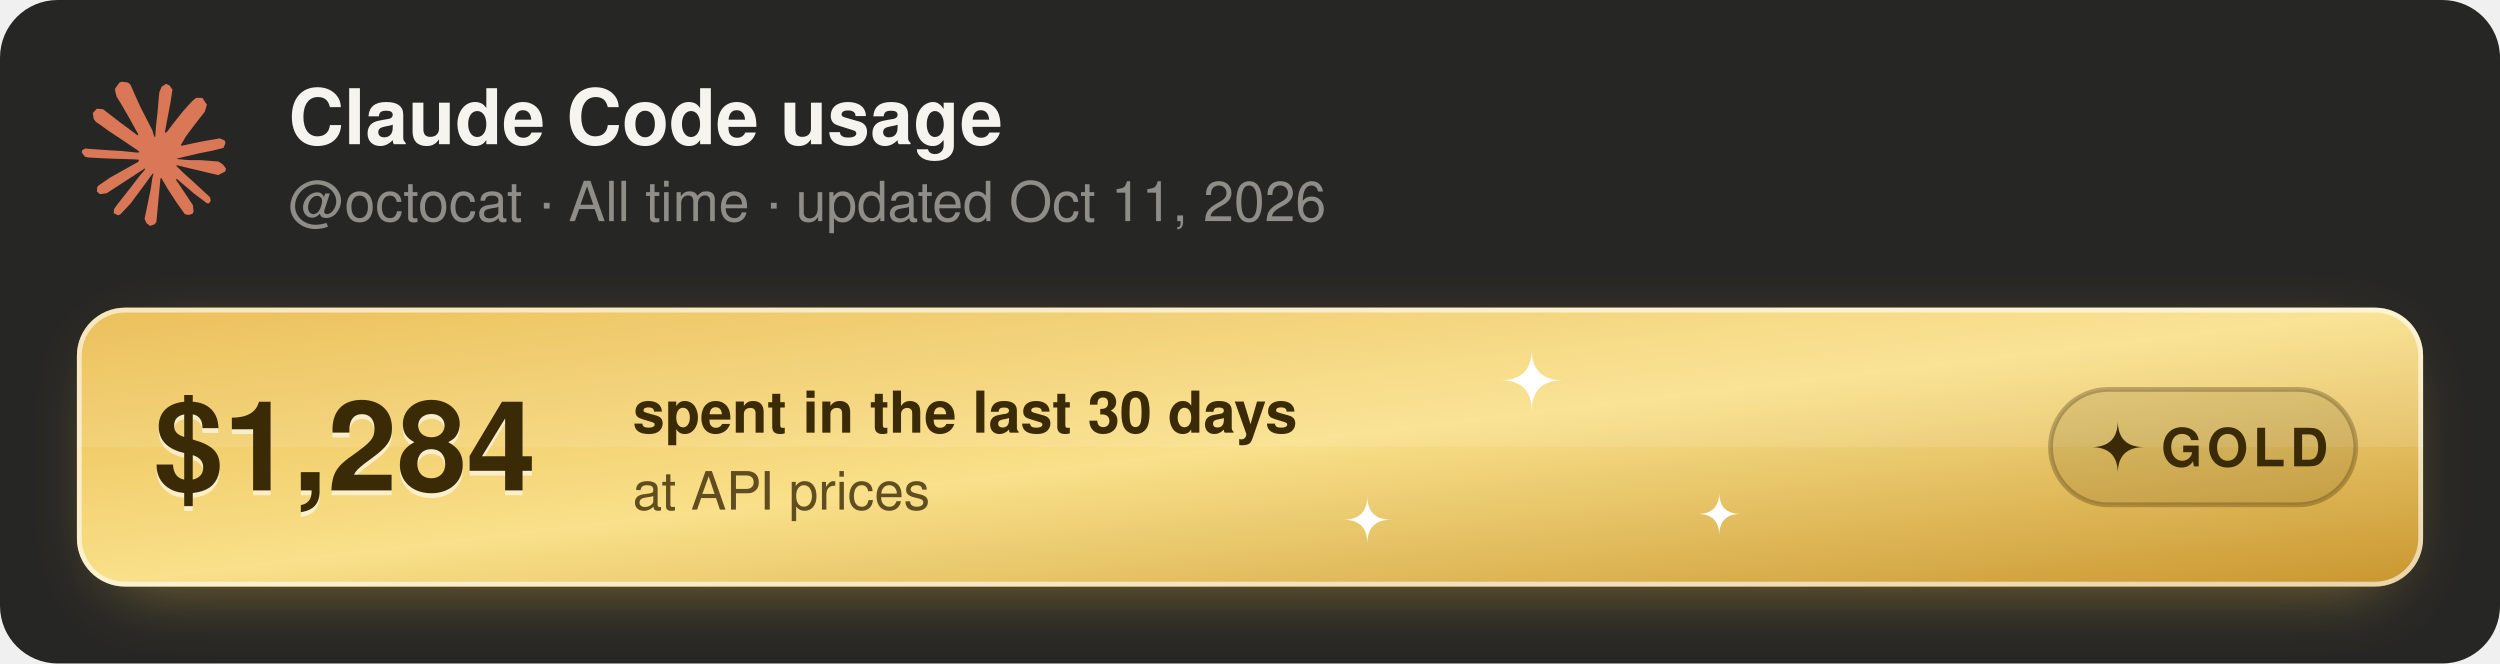
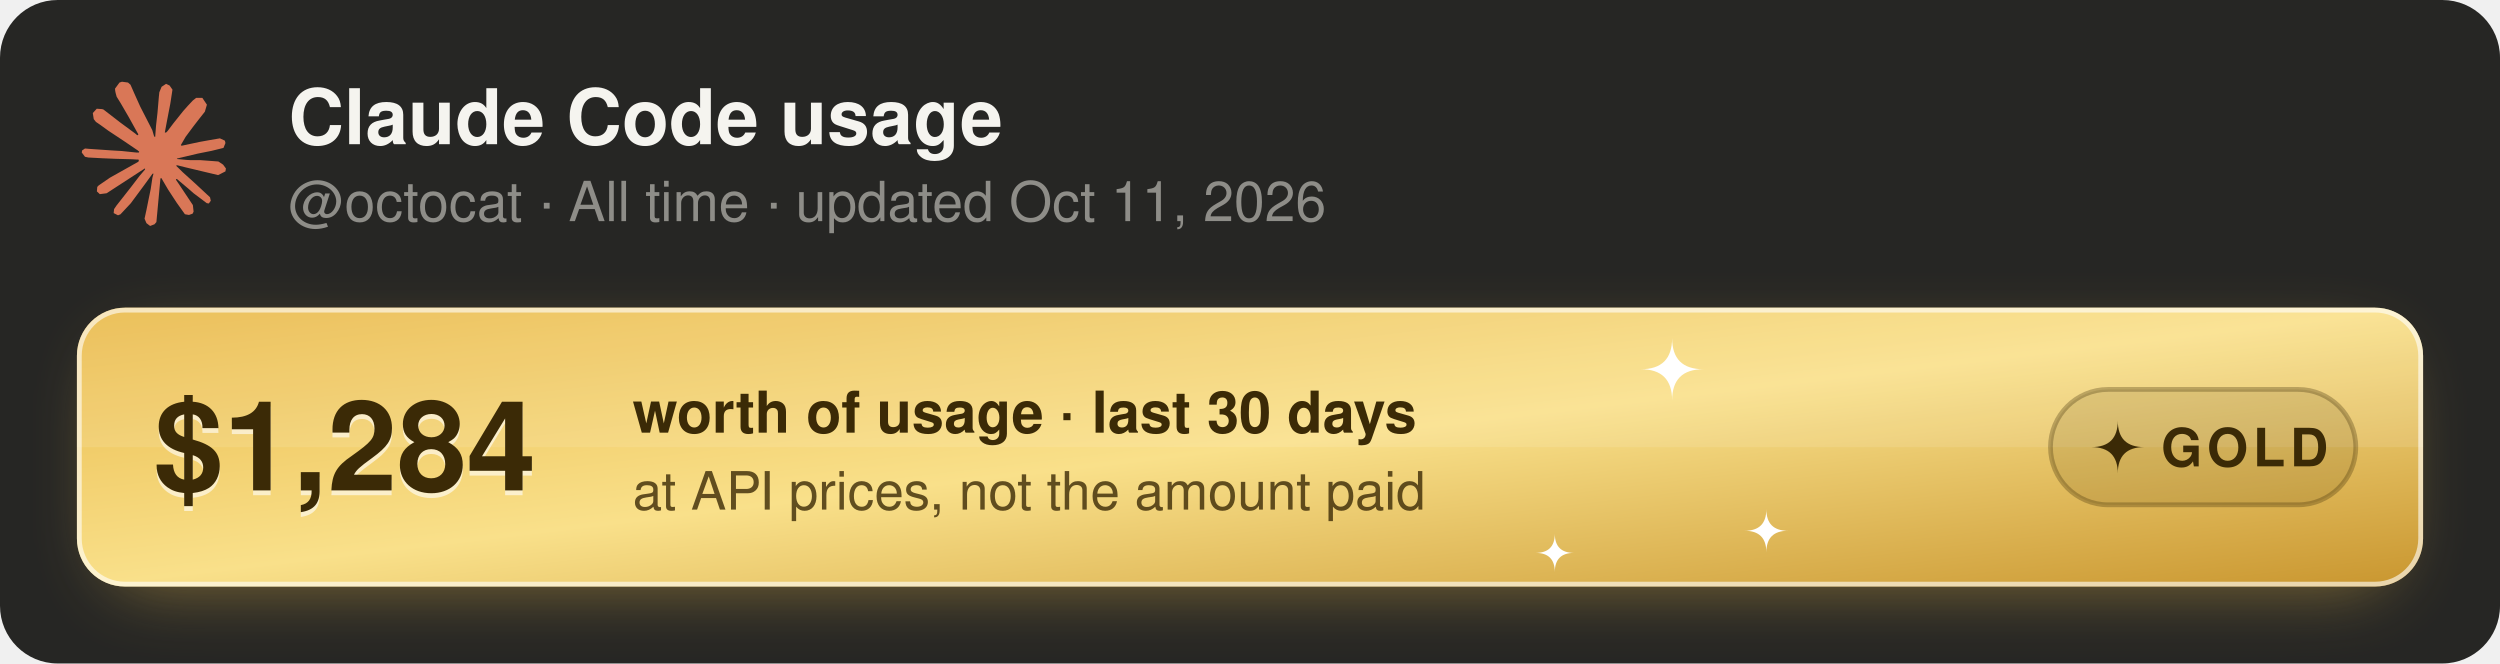
<svg xmlns="http://www.w3.org/2000/svg" width="520" height="138" viewBox="0 0 520 138" font-family="-apple-system,BlinkMacSystemFont,'Segoe UI',Helvetica,Arial,sans-serif">
  <rect width="520" height="138" rx="12" fill="#262624" />
  <path transform="translate(17 17) scale(1.25)" fill="#d97757" d="m4.714 15.956 4.717-2.647.079-.231-.079-.128h-.231l-.789-.049-2.696-.073-2.337-.097-2.265-.121-.571-.121-.534-.704.055-.352.48-.322.686.061 1.518.103 2.277.158 1.651.097 2.447.255h.389l.055-.158-.134-.097-.103-.097L6.973 9.836l-2.55-1.688-1.336-.971-.723-.492-.364-.461-.158-1.008.656-.723.88.061.225.061.892.686 1.906 1.475 2.489 1.834.364.303.146-.103.018-.073-.164-.273-1.354-2.447-1.445-2.489-.643-1.032-.17-.619c-.061-.255-.103-.467-.103-.729L6.287.134 6.7 0l.996.134.419.364.619 1.415 1.002 2.228 1.554 3.03.455.898.243.832.091.255h.158v-.146l.128-1.706.237-2.095.231-2.696.079-.759.376-.911.747-.492.583.279.48.686-.067.443-.285 1.852-.559 2.902-.364 1.943h.212l.243-.243.984-1.305 1.651-2.064.729-.82.85-.905.546-.431h1.032l.759 1.129-.34 1.166-1.062 1.348-.88 1.141-1.263 1.7-.789 1.36.073.109.188-.018 2.853-.607 1.542-.279 1.84-.316.832.389.091.395-.328.807-1.967.486-2.307.461-3.436.814-.043.03.049.061 1.548.146.662.036h1.621l3.018.225.789.522.474.638-.079.486-1.214.619-1.639-.389-3.825-.911-1.311-.328h-.182v.109l1.093 1.069 2.003 1.809 2.507 2.331.128.577-.322.455-.34-.049-2.204-1.657-.85-.747-1.925-1.621h-.128v.17l.443.65 2.344 3.521.121 1.081-.17.352-.607.212-.668-.121-1.372-1.925L14.38 17.959l-1.141-1.943-.14.079-.674 7.255-.316.37-.729.279-.607-.461-.322-.747.322-1.475.389-1.925.316-1.53.285-1.9.17-.631-.012-.043-.14.018-1.433 1.967-2.18 2.945-1.724 1.846-.413.164-.716-.37.067-.662.401-.589 2.386-3.036 1.439-1.882.929-1.087-.006-.158h-.055l-6.338 4.116-1.129.146-.486-.455.061-.747.231-.243 1.906-1.311Z" />
  <text x="60" y="30" font-size="16" font-weight="600" fill="#f5f4ef">Claude Code usage</text>
  <text x="60" y="46" font-size="11.5" fill="#8e8d88">@octocat · All time · updated Oct 11, 2026</text>
  <defs>
    <linearGradient id="spend" x1="0" y1="0" x2="1" y2="1">
      <stop offset="0" stop-color="#e9b949" />
      <stop offset="0.5" stop-color="#f9e08a" />
      <stop offset="1" stop-color="#c9962f" />
    </linearGradient>
    <linearGradient id="spend-shine" x1="0" y1="0" x2="1" y2="0">
      <stop offset="0" stop-color="#fff" stop-opacity="0" />
      <stop offset="0.5" stop-color="#fff" stop-opacity="0.6" />
      <stop offset="1" stop-color="#fff" stop-opacity="0" />
    </linearGradient>
    <clipPath id="spend-clip">
      <rect x="16" y="64" width="488" height="58" rx="10" />
    </clipPath>
    <filter id="spend-glow" x="-10%" y="-50%" width="120%" height="200%">
      <feGaussianBlur stdDeviation="7" />
    </filter>
  </defs>
  <style>
@keyframes cs-shine { 0% { transform: translateX(0) } 55%, 100% { transform: translateX(760px) } }
@keyframes cs-twinkle { 0%, 100% { opacity: 0; transform: scale(.3) rotate(0deg) } 50% { opacity: 1; transform: scale(1) rotate(45deg) } }
@keyframes cs-flow { to { transform: translateX(-488px) } }
.cs-shine { animation: cs-shine 4.5s ease-in-out infinite }
.cs-spark { transform-box: fill-box; transform-origin: center; animation: cs-twinkle 2.6s ease-in-out infinite both }
.cs-flow { animation: cs-flow 8s linear infinite }
@media (prefers-reduced-motion: reduce) { .cs-shine, .cs-spark, .cs-flow { animation: none } .cs-shine { display: none } }
</style>
  <rect x="22" y="72" width="476" height="50" rx="10" fill="#f2c14e" opacity="0.45" filter="url(#spend-glow)" />
  <g clip-path="url(#spend-clip)">
    <rect x="16" y="64" width="488" height="58" fill="url(#spend)" />
    <rect x="16" y="64" width="488" height="29" fill="#ffffff" fill-opacity="0.1" />
    <g class="cs-shine">
      <rect x="-150" y="54" width="90" height="78" fill="url(#spend-shine)" transform="skewX(-20)" />
    </g>
-     <path class="cs-spark" style="animation-delay:0.00s" d="M318.6 72.6Q318.6 79.1 325.1 79.1Q318.6 79.1 318.6 85.6Q318.6 79.1 312.1 79.1Q318.6 79.1 318.6 72.6Z" fill="#ffffff" />
-     <path class="cs-spark" style="animation-delay:0.37s" d="M357.6 102.4Q357.6 106.9 362.1 106.9Q357.6 106.9 357.6 111.4Q357.6 106.9 353.1 106.9Q357.6 106.9 357.6 102.4Z" fill="#ffffff" />
-     <path class="cs-spark" style="animation-delay:0.74s" d="M284.4 103.1Q284.4 108.1 289.4 108.1Q284.4 108.1 284.4 113.1Q284.4 108.1 279.4 108.1Q284.4 108.1 284.4 103.1Z" fill="#ffffff" />
+     <path class="cs-spark" style="animation-delay:0.00s" d="M347.8 70.3Q347.8 76.8 354.3 76.8Q347.8 76.8 347.8 83.3Q347.8 76.8 341.3 76.8Q347.8 76.8 347.8 70.3Z" fill="#ffffff" />
+     <path class="cs-spark" style="animation-delay:0.37s" d="M367.4 105.9Q367.4 110.4 371.9 110.4Q367.4 110.4 367.4 114.9Q367.4 110.4 362.9 110.4Q367.4 110.4 367.4 105.9Z" fill="#ffffff" />
+     <path class="cs-spark" style="animation-delay:0.74s" d="M323.4 111Q323.4 115 327.4 115Q323.4 115 323.4 119Q323.4 115 319.4 115Q323.4 115 323.4 111Z" fill="#ffffff" />
    <rect x="16.5" y="64.5" width="487" height="57" rx="9.5" fill="none" stroke="#ffffff" stroke-opacity="0.6" />
  </g>
  <text x="32" y="103" font-size="26" font-weight="800" fill="#ffffff" fill-opacity="0.6">$1,284</text>
  <text x="32" y="102" font-size="26" font-weight="800" fill="#3b2a06">$1,284</text>
-   <text x="131.6" y="90" font-size="12" font-weight="600" fill="#3b2a06">spent in the last 30 days</text>
-   <text x="131.6" y="106" font-size="11" fill="#3b2a06" fill-opacity="0.8">at API prices</text>
+   <text x="131.6" y="90" font-size="12" font-weight="600" fill="#3b2a06">worth of usage · last 30 days</text>
+   <text x="131.6" y="106" font-size="11" fill="#3b2a06" fill-opacity="0.8">at API prices, not the amount paid</text>
  <rect x="426.5" y="81" width="63.5" height="24" rx="12" fill="#3b2a06" fill-opacity="0.12" stroke="#3b2a06" stroke-opacity="0.3" />
  <path d="M440.5 87.5Q440.5 93 446 93Q440.5 93 440.5 98.5Q440.5 93 435 93Q440.5 93 440.5 87.5Z" fill="#3b2a06" />
  <text x="449.5" y="97" font-size="11" font-weight="700" letter-spacing="1" fill="#3b2a06">GOLD</text>
</svg>
